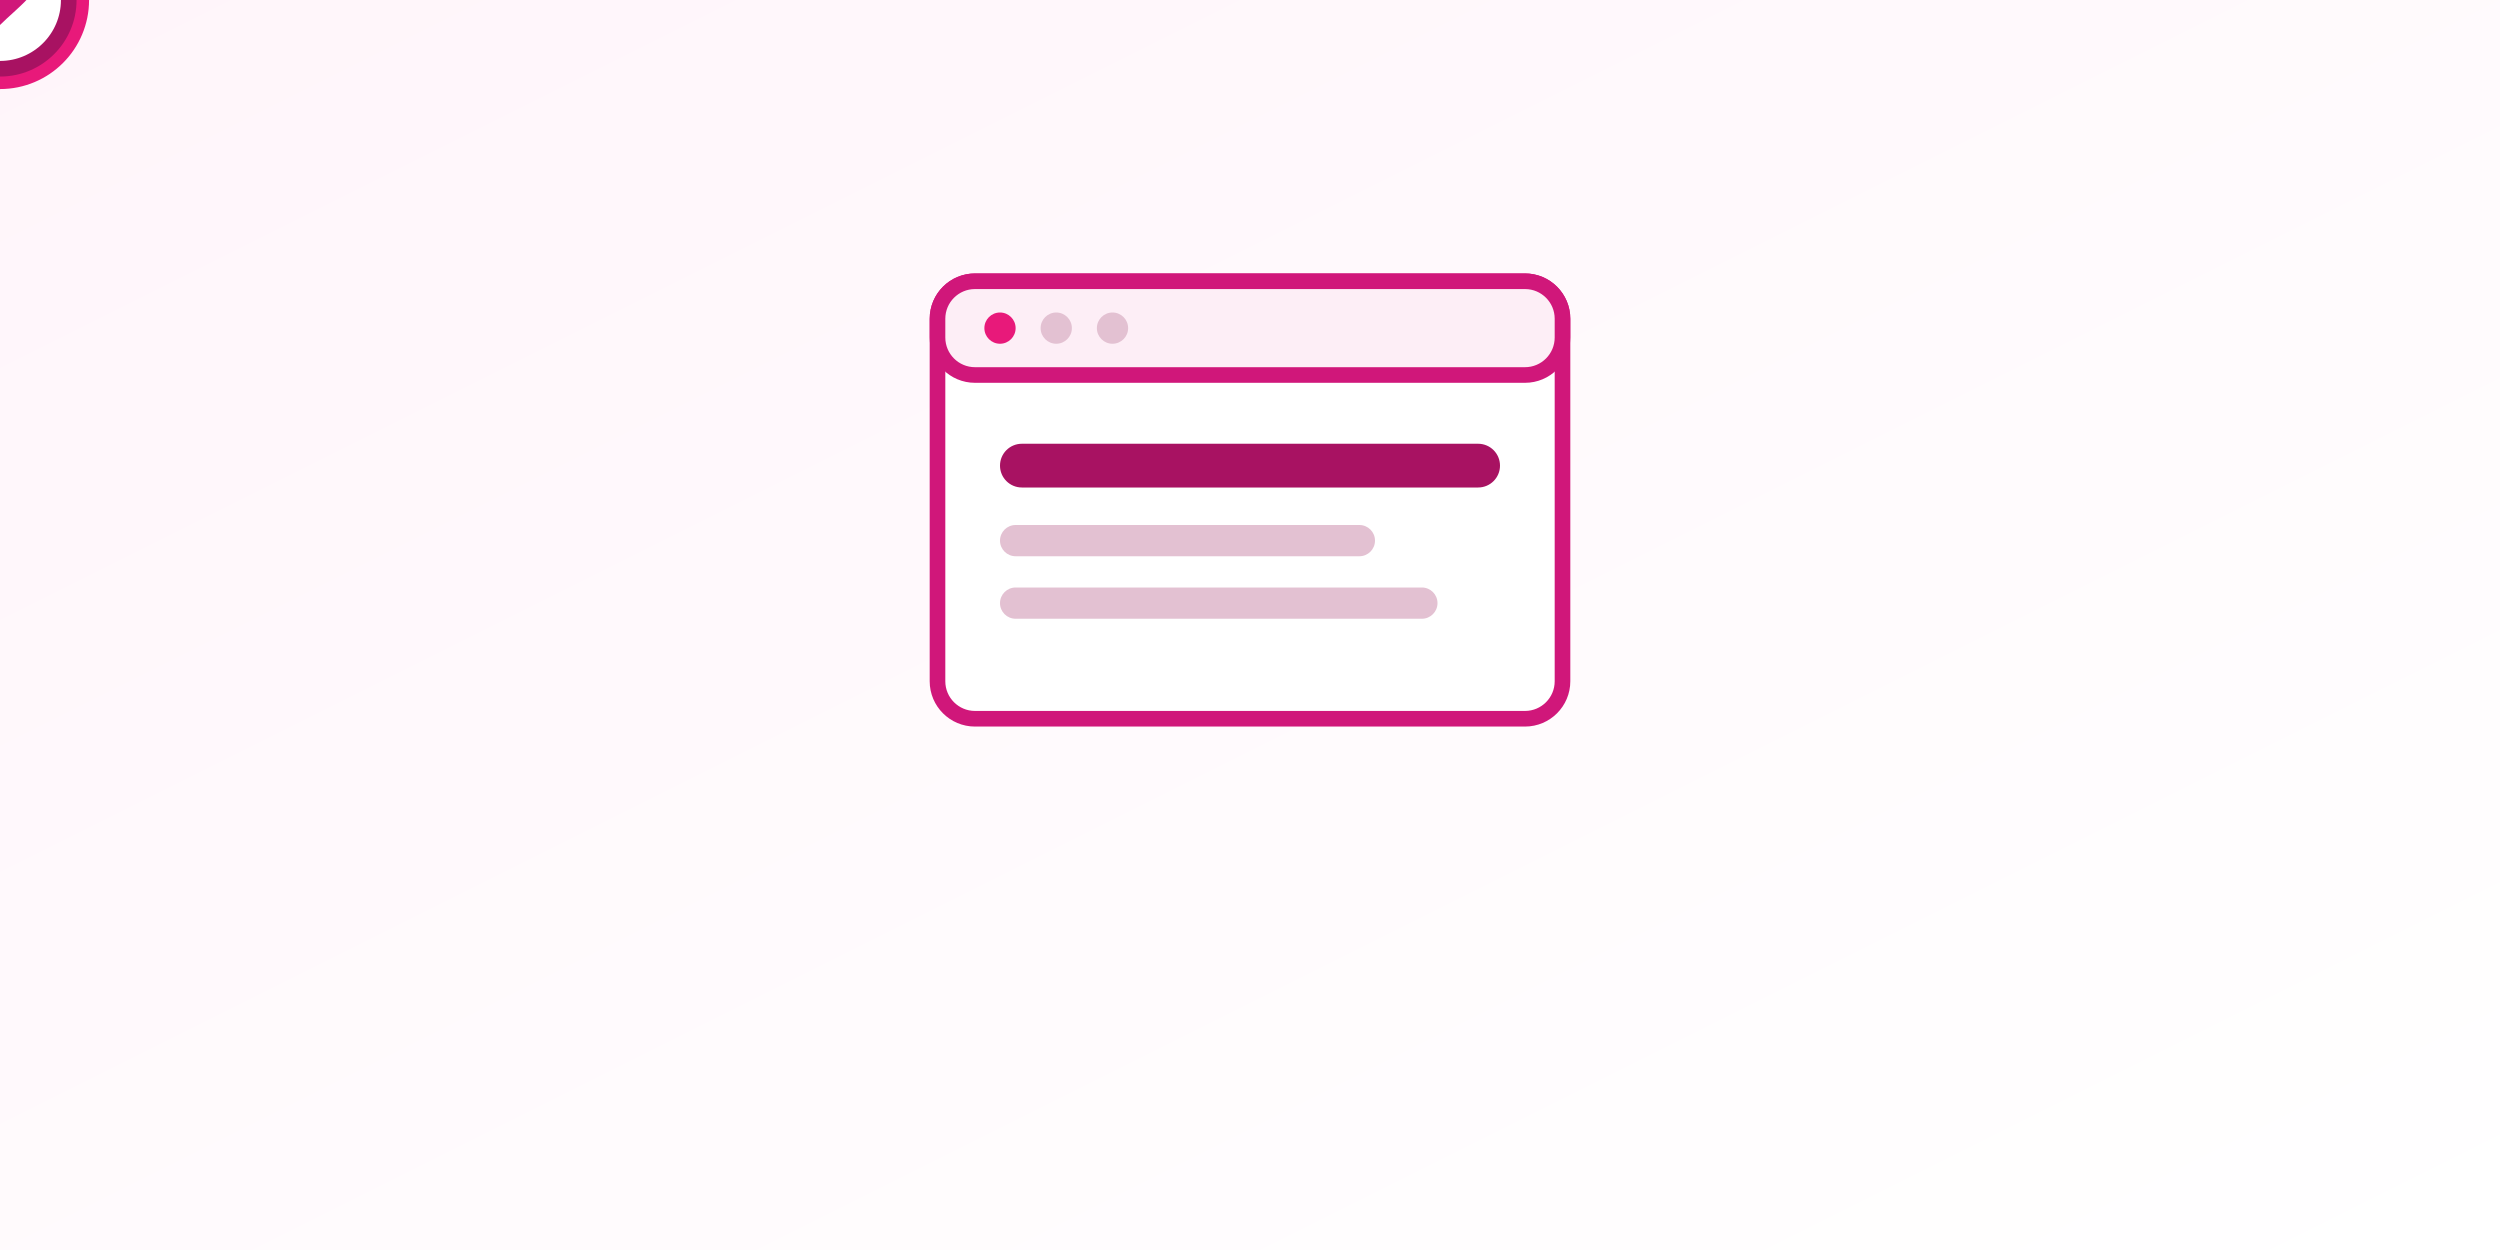
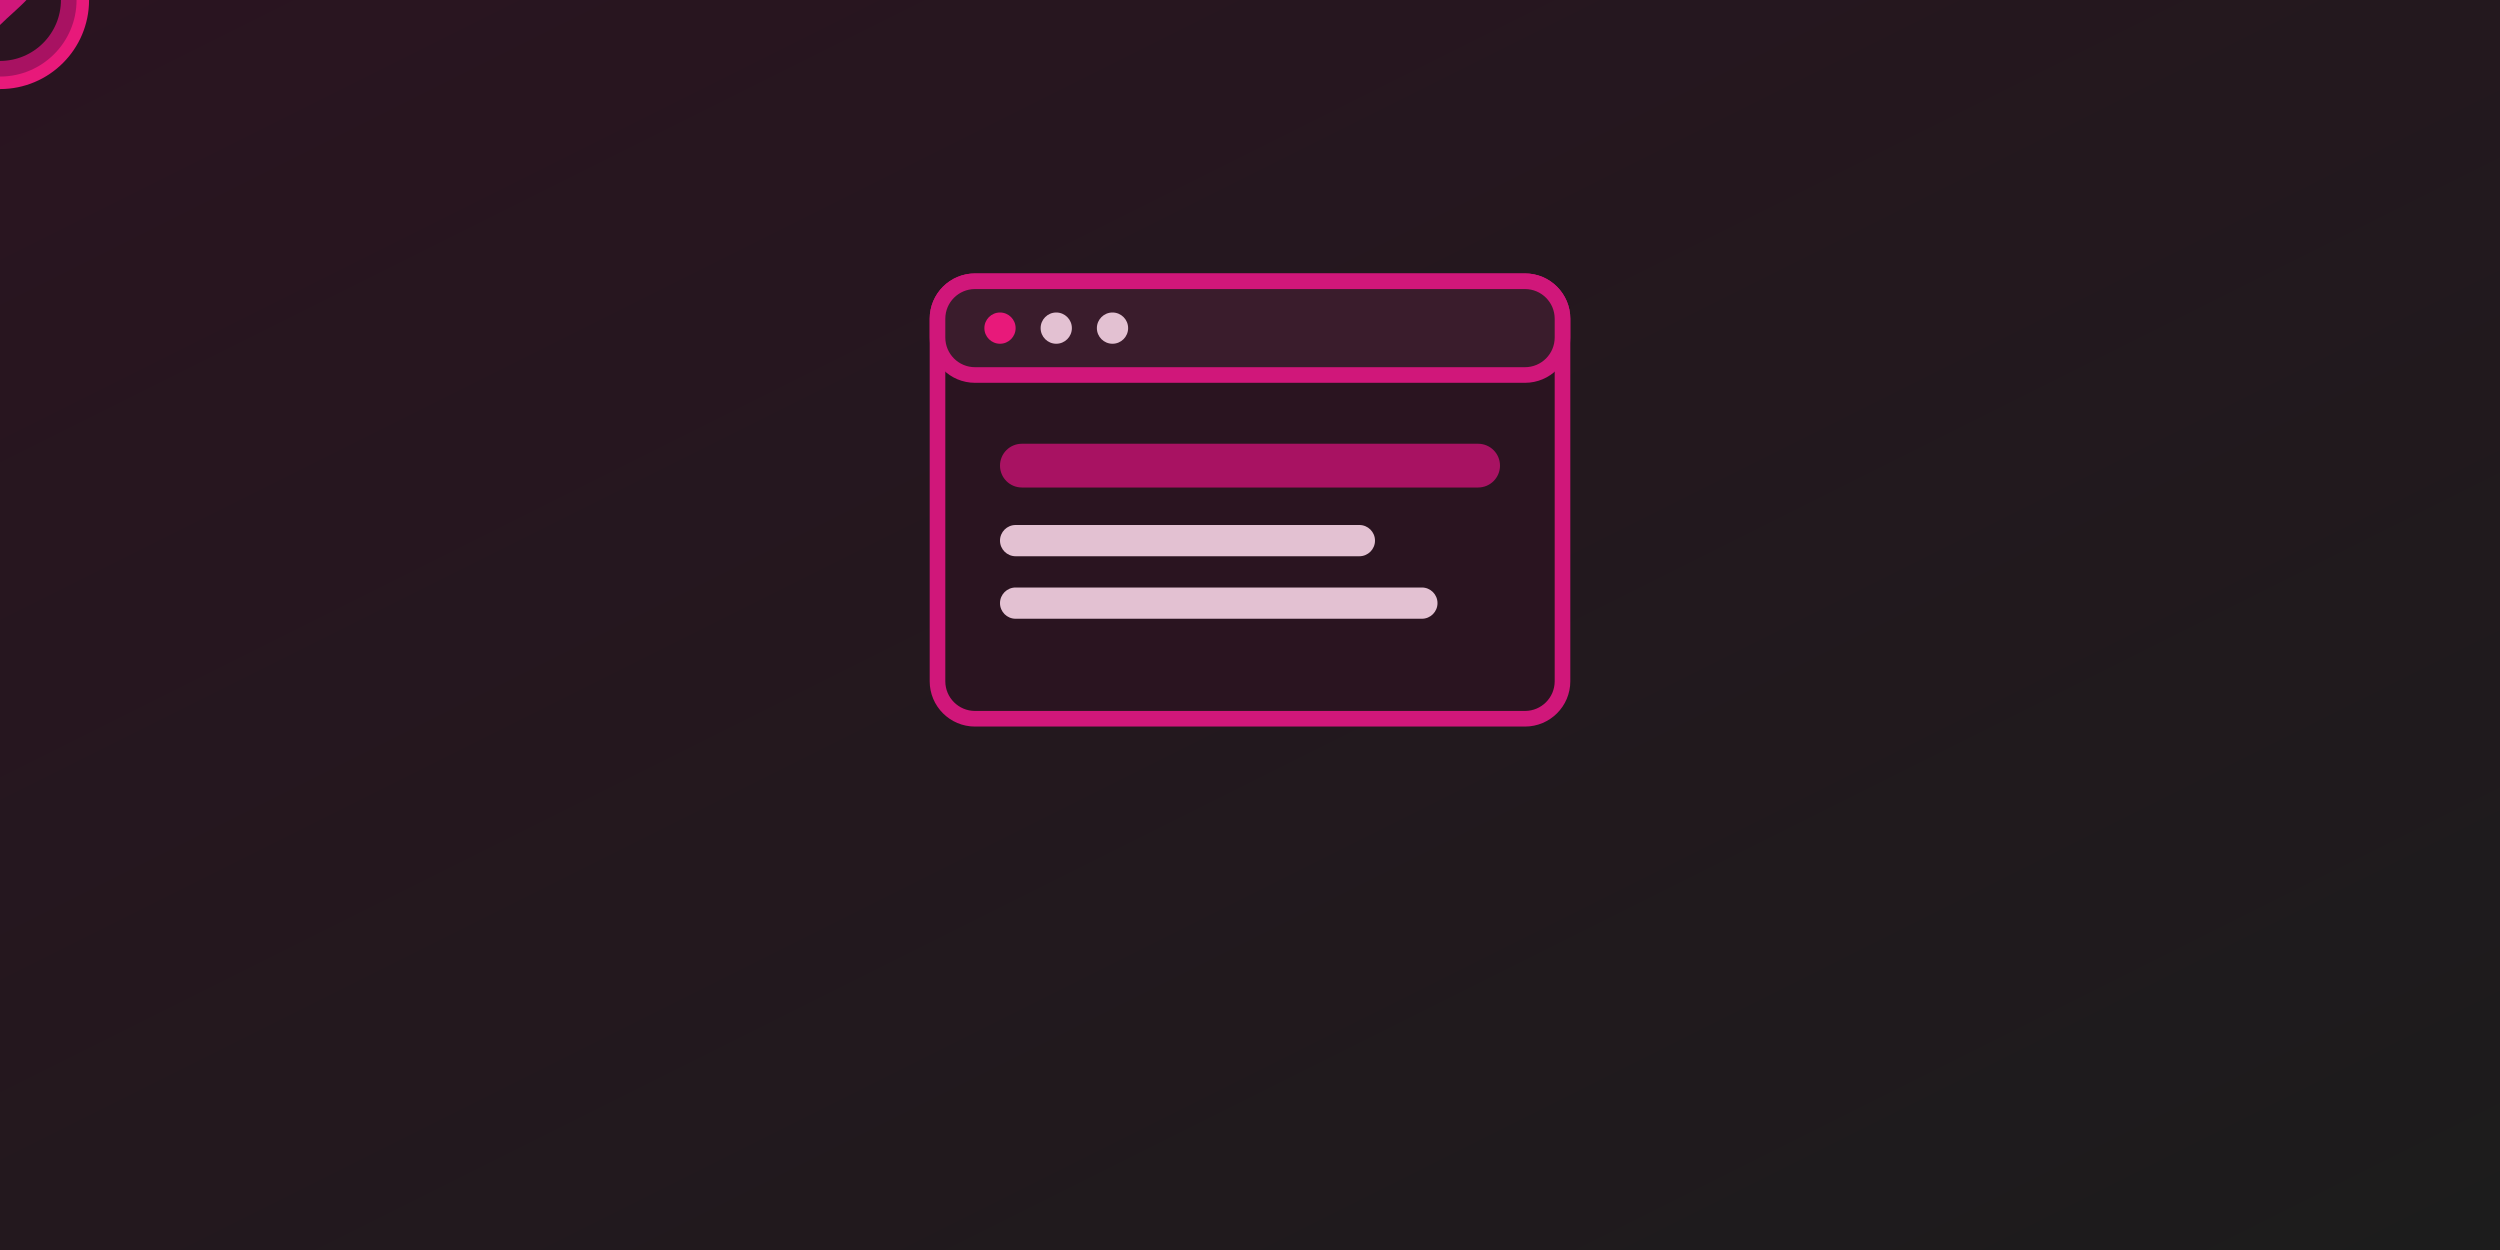
<svg xmlns="http://www.w3.org/2000/svg" viewBox="0 0 800 400" width="800" height="400" role="img" aria-hidden="true">
  <defs>
    <linearGradient id="bg" x1="0" y1="0" x2="1" y2="1">
-       <stop offset="0" stop-color="#fff5fa" />
-       <stop offset="1" stop-color="#ffffff" />
+       <stop offset="0" stop-color="#2a1420" />
+       <stop offset="1" stop-color="#1c1c1c" />
    </linearGradient>
  </defs>
  <rect width="800" height="400" fill="url(#bg)" />
  <g transform="translate(300,90)">
-     <rect x="0" y="0" width="200" height="140" rx="12" fill="#ffffff" stroke="#d0177a" stroke-width="5" />
-     <rect x="0" y="0" width="200" height="30" rx="12" fill="#fdeef6" stroke="#d0177a" stroke-width="5" />
+     <rect x="0" y="0" width="200" height="140" rx="12" fill="#2a1420" stroke="#d0177a" stroke-width="5" />
+     <rect x="0" y="0" width="200" height="30" rx="12" fill="#3a1c2c" stroke="#d0177a" stroke-width="5" />
    <circle cx="20" cy="15" r="5" fill="#e8197a" />
    <circle cx="38" cy="15" r="5" fill="#e3c1d2" />
    <circle cx="56" cy="15" r="5" fill="#e3c1d2" />
    <rect x="20" y="52" width="160" height="14" rx="7" fill="#a81262" />
    <rect x="20" y="78" width="120" height="10" rx="5" fill="#e3c1d2" />
    <rect x="20" y="98" width="140" height="10" rx="5" fill="#e3c1d2" />
  </g>
  <g>
    <animateMotion dur="8s" repeatCount="indefinite" path="M 400,160 A 160,90 0 1 1 399.9,160 Z" />
-     <circle r="26" fill="#ffffff" stroke="#e8197a" stroke-width="5" />
+     <circle r="26" fill="#2a1420" stroke="#e8197a" stroke-width="5" />
    <path d="M -8,-11 L 14,0 L -8,11 Z" fill="#d0177a" />
  </g>
  <g>
    <animateMotion dur="8s" begin="-4s" repeatCount="indefinite" path="M 400,160 A 160,90 0 1 1 399.9,160 Z" />
-     <circle r="22" fill="#ffffff" stroke="#a81262" stroke-width="5" />
+     <circle r="22" fill="#2a1420" stroke="#a81262" stroke-width="5" />
    <g transform="translate(0,-3) scale(0.22)">
      <path d="M 0,50 C -25,25 -62,0 -62,-32 C -62,-56 -40,-68 -19,-62 C -6,-58 0,-50 0,-44 C 0,-50 6,-58 19,-62 C 40,-68 62,-56 62,-32 C 62,0 25,25 0,50 Z" fill="#d0177a" />
    </g>
  </g>
</svg>
